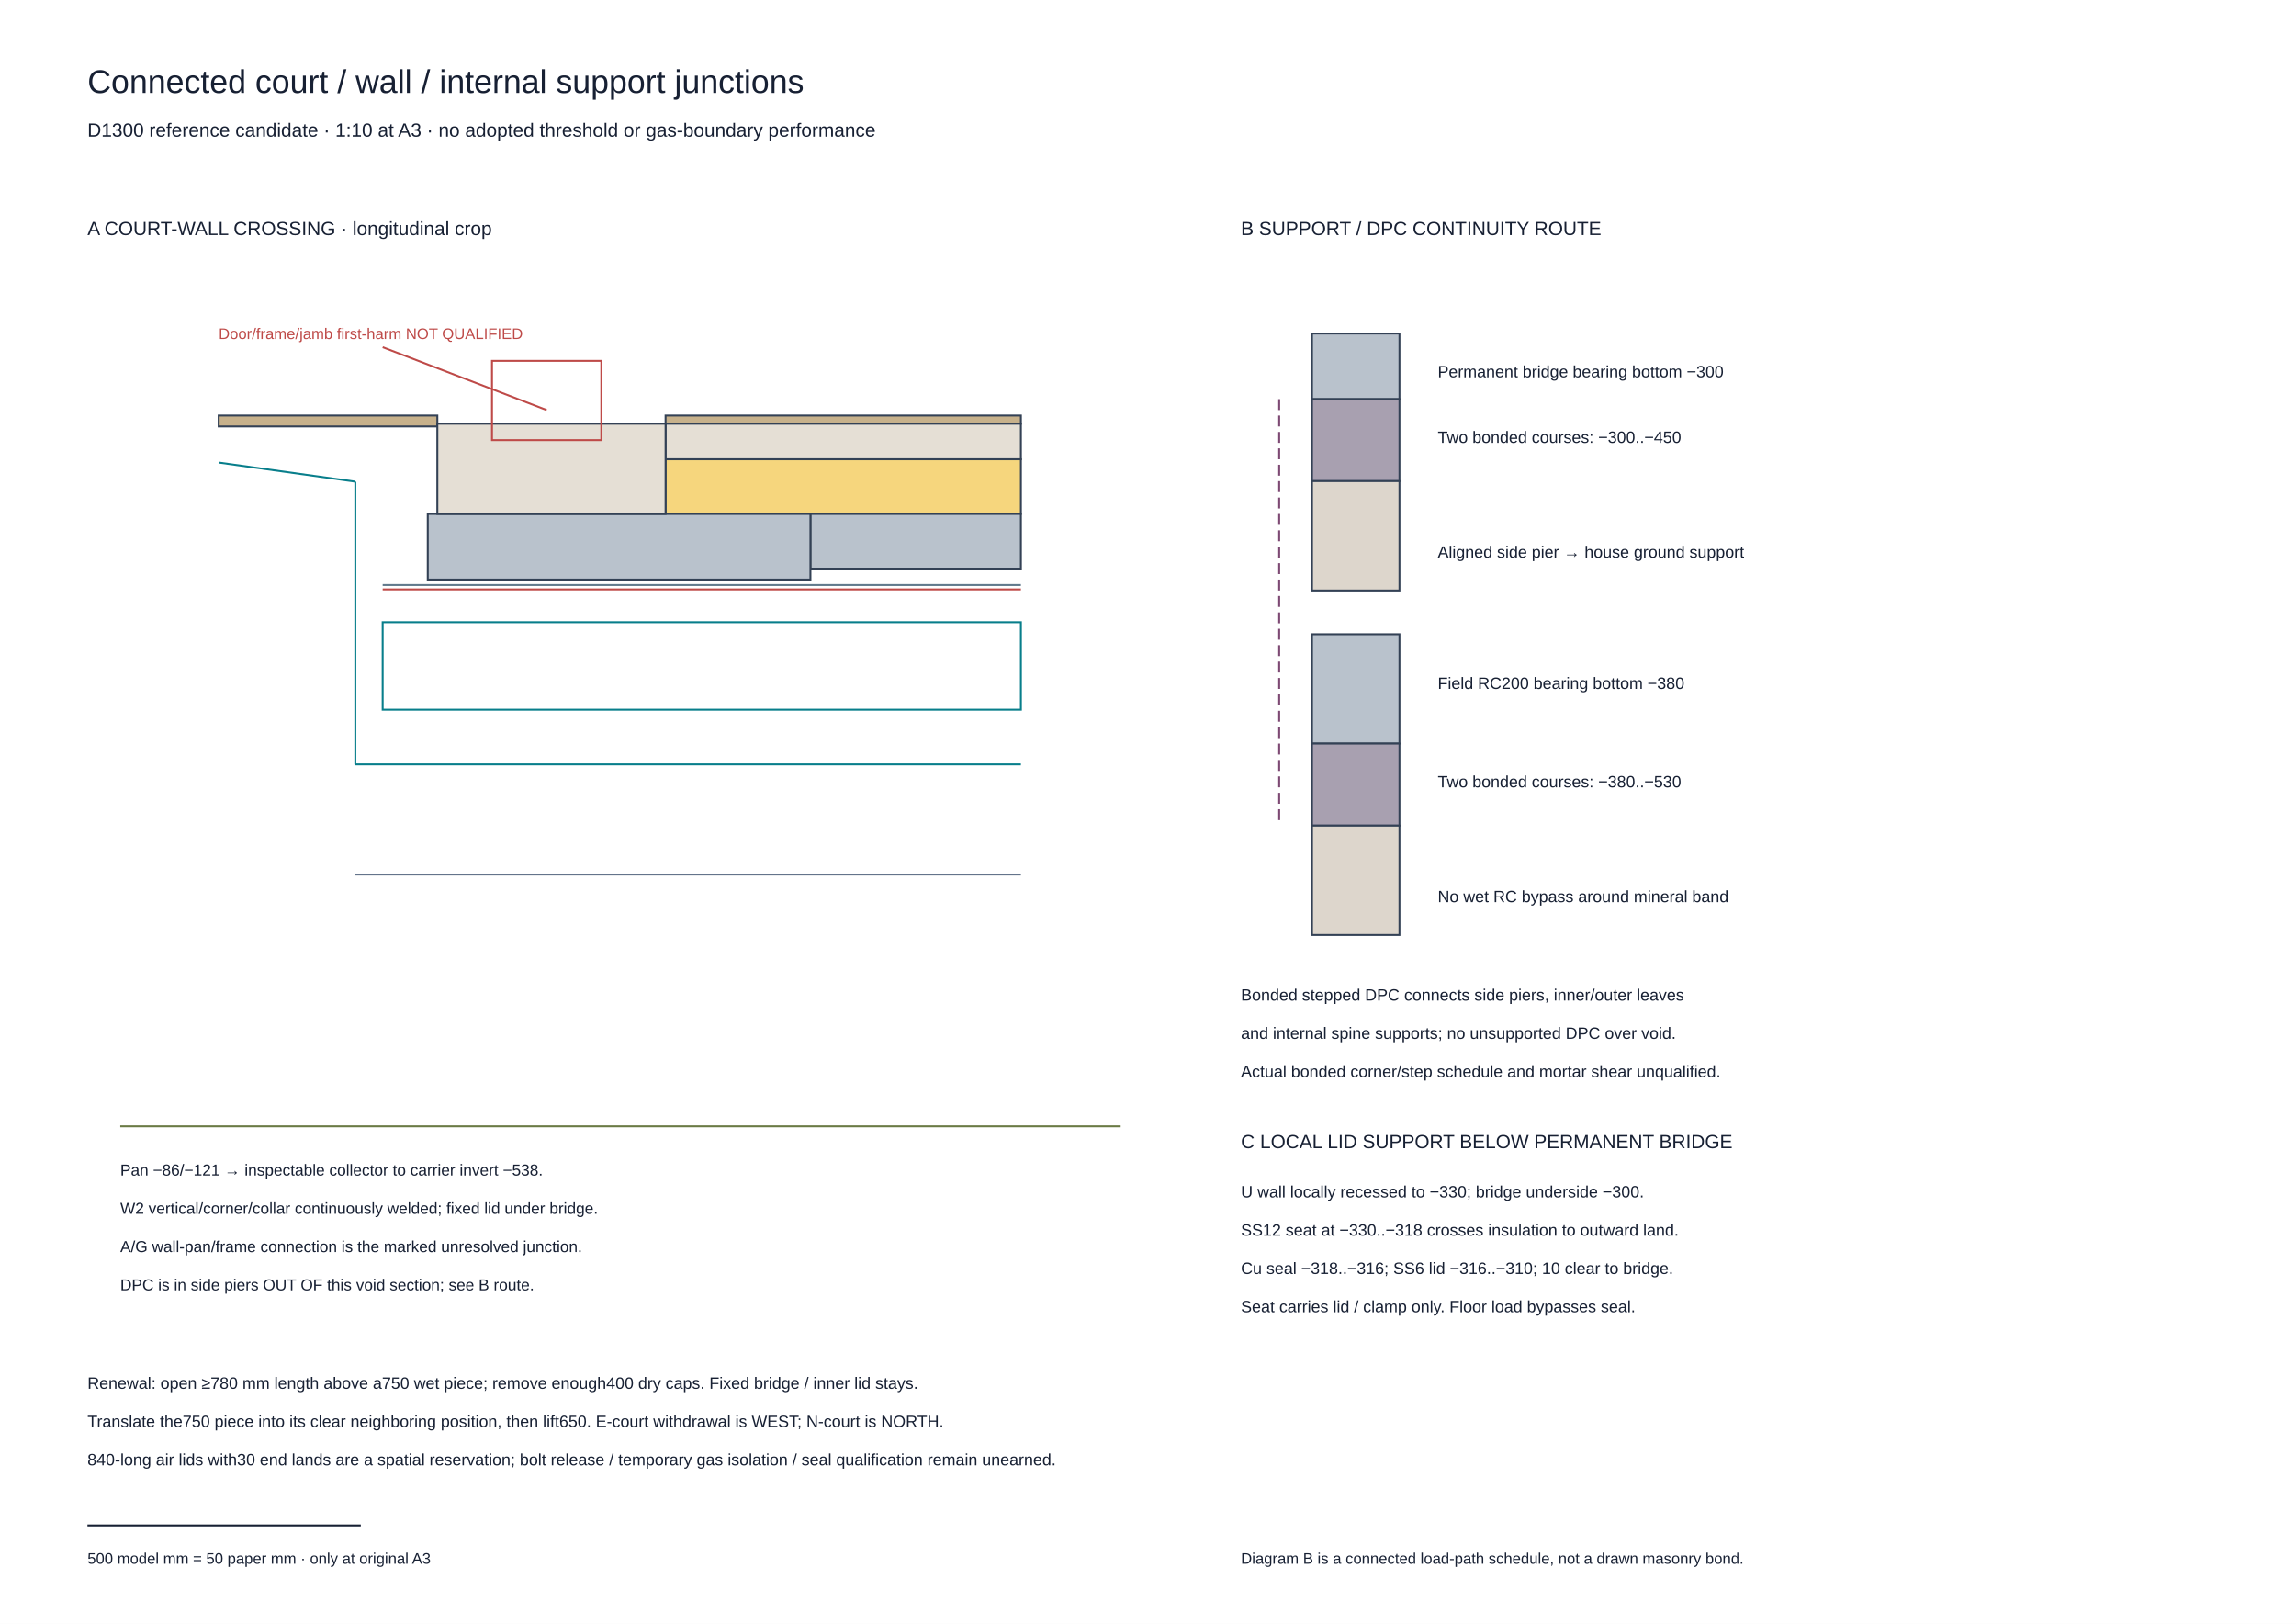
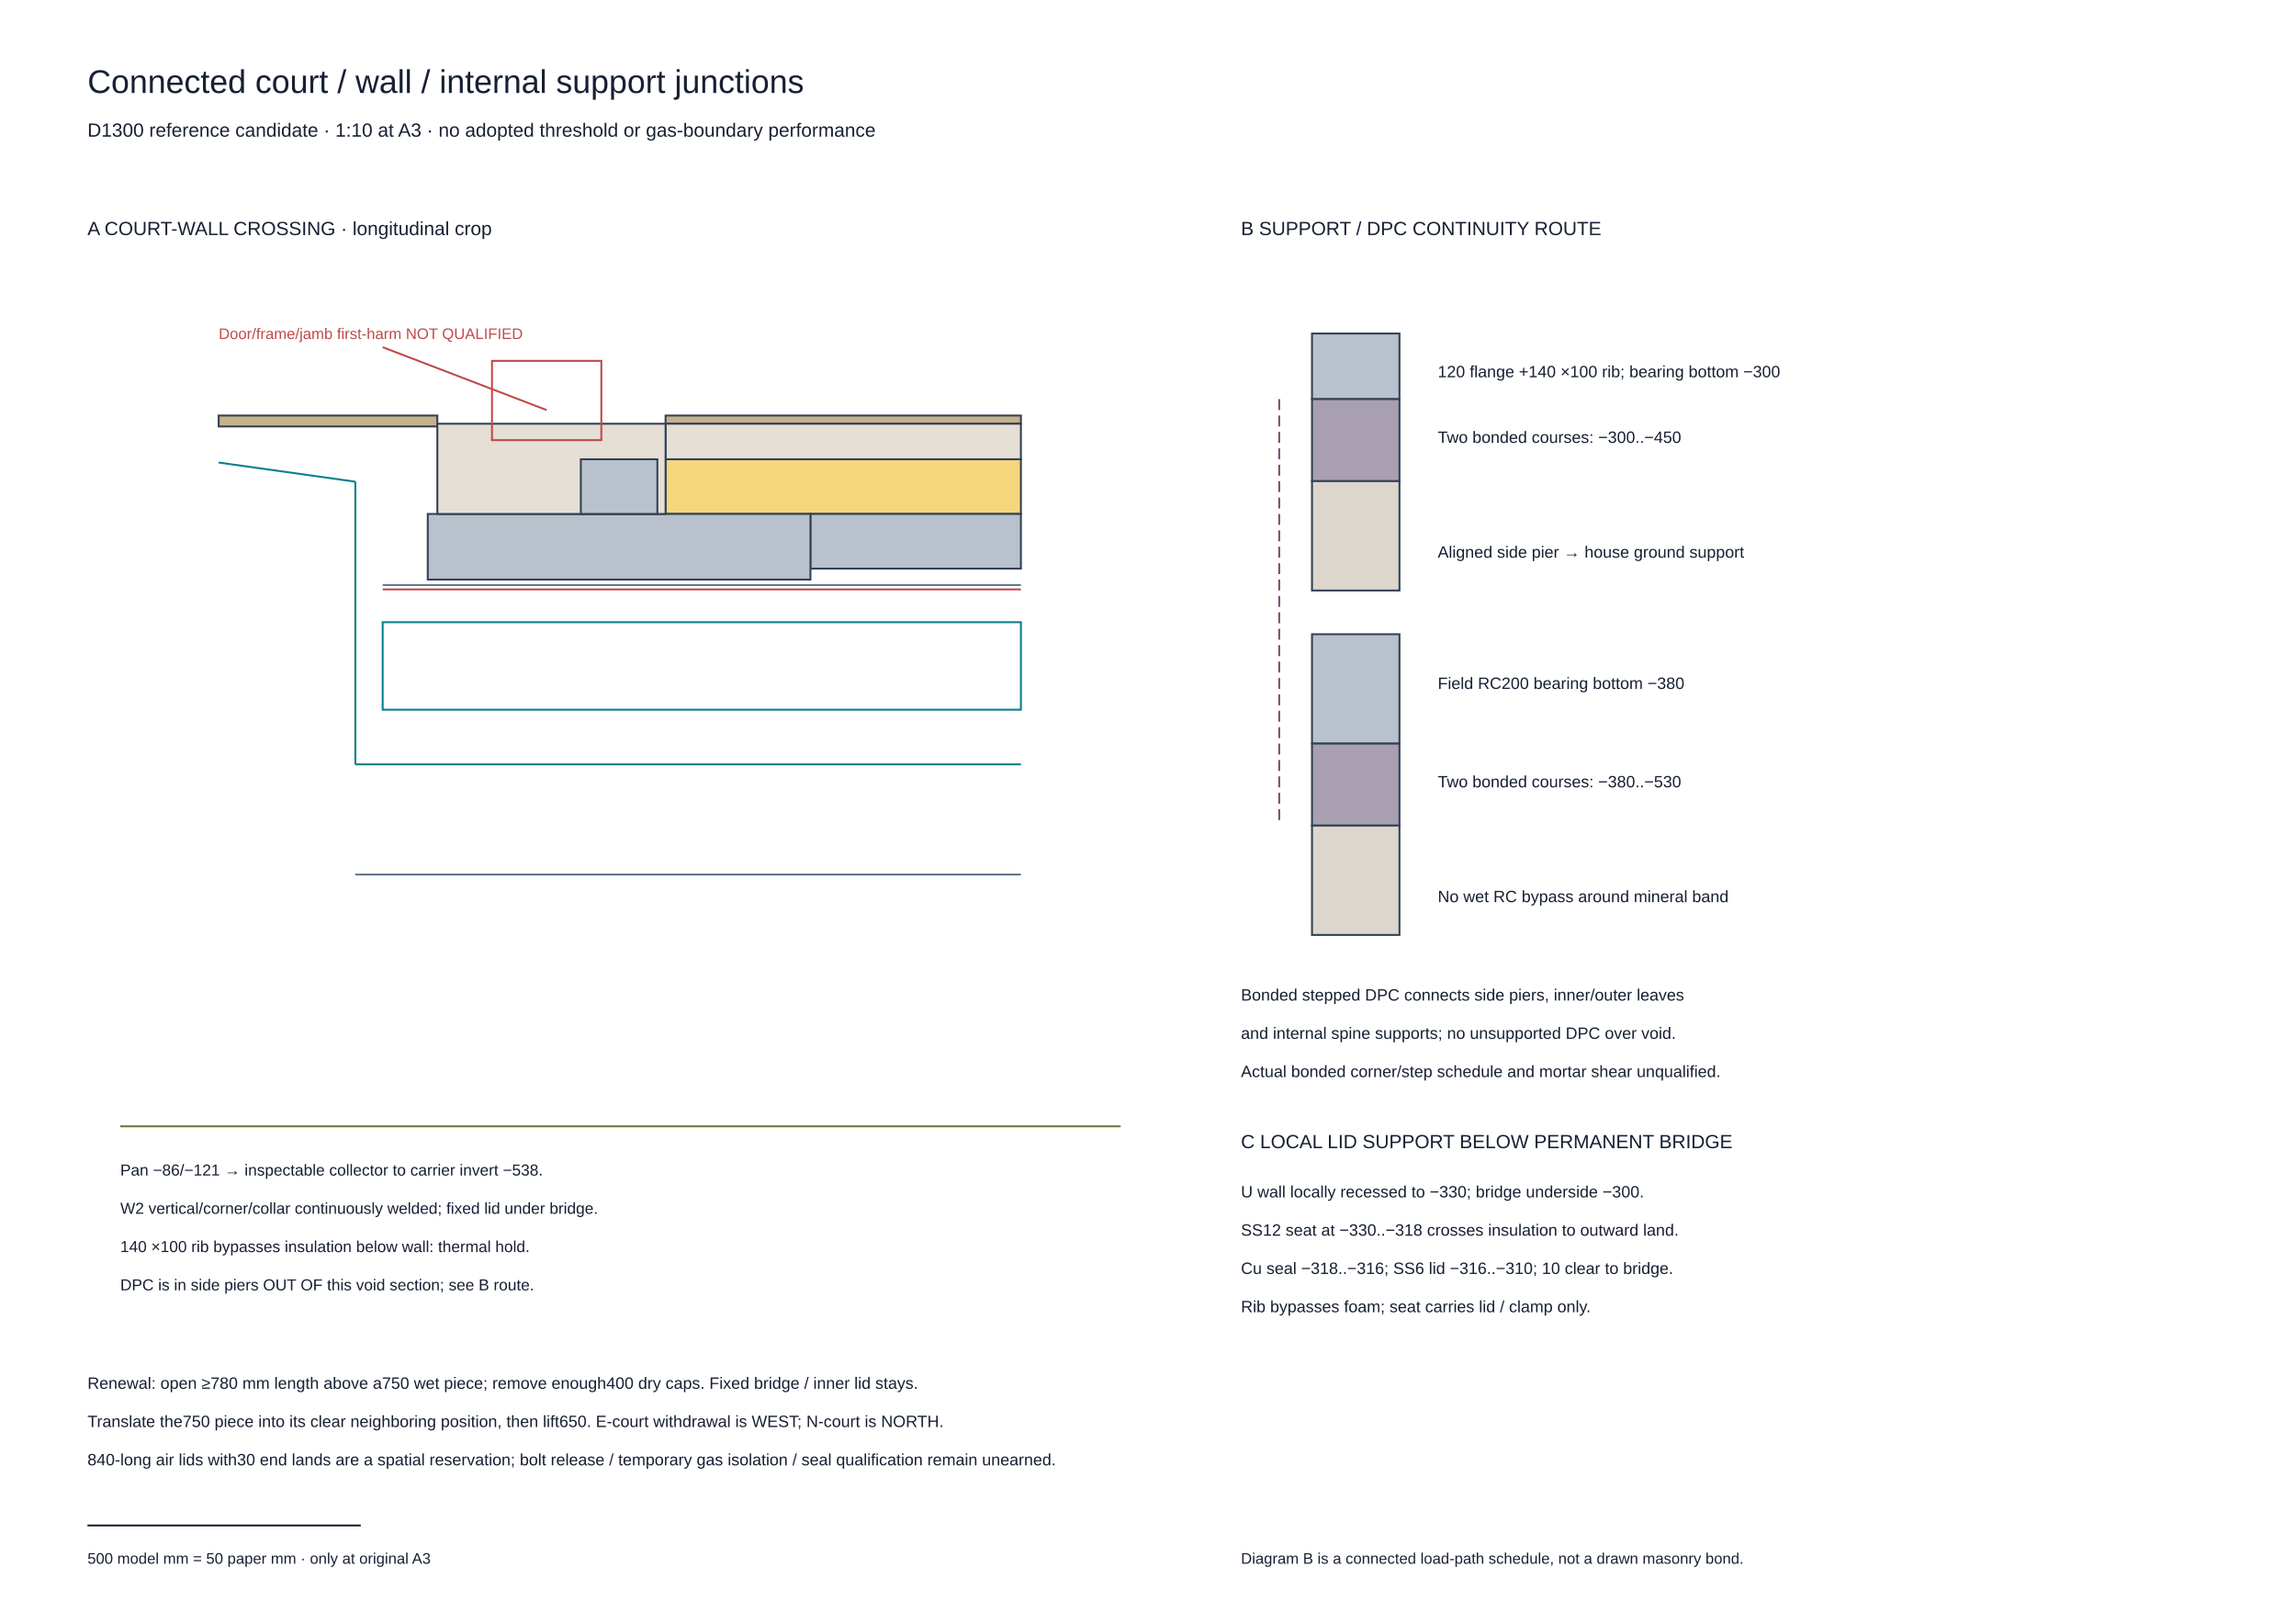
<svg xmlns="http://www.w3.org/2000/svg" width="420mm" height="297mm" viewBox="0 0 420 297">
  <rect width="420" height="297" fill="white" />
  <g font-family="Arial, sans-serif">
    <text x="16" y="17" font-size="6" fill="#172033">Connected court / wall / internal support junctions</text>
    <text x="16" y="25" font-size="3.5" fill="#172033">D1300 reference candidate · 1:10 at A3 · no adopted threshold or gas-boundary performance</text>
    <text x="16" y="43" font-size="3.5" fill="#172033">A  COURT-WALL CROSSING · longitudinal crop</text>
    <rect x="40" y="76" width="40" height="2" fill="#c7b18b" stroke="#334155" stroke-width=".35" />
    <line x1="40" y1="84.6" x2="65" y2="88.1" stroke="#087e8b" stroke-width=".35" />
    <rect x="121.75" y="76" width="65" height="1.5" fill="#c7b18b" stroke="#334155" stroke-width=".35" />
    <rect x="121.75" y="77.5" width="65" height="6.5" fill="#e5dfd5" stroke="#334155" stroke-width=".35" />
    <rect x="121.75" y="84" width="65" height="10" fill="#f6d67d" stroke="#334155" stroke-width=".35" />
    <rect x="148.25" y="94" width="38.5" height="10" fill="#b9c2cc" stroke="#334155" stroke-width=".35" />
    <rect x="78.25" y="94" width="70" height="12" fill="#b9c2cc" stroke="#334155" stroke-width=".35" />
    <rect x="80" y="77.5" width="41.75" height="16.5" fill="#e5dfd5" stroke="#334155" stroke-width=".35" />
+     <rect x="106.25" y="84" width="14" height="10" fill="#b9c2cc" stroke="#334155" stroke-width=".35" />
    <rect x="90" y="66" width="20" height="14.5" fill="none" stroke="#be4a48" stroke-width=".35" />
    <text x="40" y="62" font-size="2.8" fill="#be4a48">Door/frame/jamb first-harm NOT QUALIFIED</text>
    <line x1="70" y1="63.5" x2="100" y2="75" stroke="#be4a48" stroke-width=".35" />
    <line x1="65" y1="88.1" x2="65" y2="139.8" stroke="#087e8b" stroke-width=".35" />
    <line x1="65" y1="139.8" x2="186.75" y2="139.8" stroke="#087e8b" stroke-width=".35" />
    <line x1="70" y1="107" x2="186.75" y2="107" stroke="#617a8c" stroke-width=".35" />
    <line x1="70" y1="107.8" x2="186.75" y2="107.8" stroke="#be4a48" stroke-width=".35" />
    <rect x="70" y="113.8" width="116.75" height="16" fill="none" stroke="#087e8b" stroke-width=".35" />
    <line x1="65" y1="159.95" x2="186.75" y2="159.95" stroke="#64748b" stroke-width=".35" />
    <line x1="22" y1="206" x2="205" y2="206" stroke="#6a7a44" stroke-width=".35" />
    <text x="22" y="215" font-size="2.9" fill="#172033">Pan −86/−121 → inspectable collector to carrier invert −538.</text>
    <text x="22" y="222" font-size="2.9" fill="#172033">W2 vertical/corner/collar continuously welded; fixed lid under bridge.</text>
-     <text x="22" y="229" font-size="2.9" fill="#172033">A/G wall-pan/frame connection is the marked unresolved junction.</text>
+     <text x="22" y="229" font-size="2.9" fill="#172033">140 ×100 rib bypasses insulation below wall: thermal hold.</text>
    <text x="22" y="236" font-size="2.9" fill="#172033">DPC is in side piers OUT OF this void section; see B route.</text>
    <text x="227" y="43" font-size="3.5" fill="#172033">B  SUPPORT / DPC CONTINUITY ROUTE</text>
    <rect x="240" y="61" width="16" height="12" fill="#b9c2cc" stroke="#334155" stroke-width=".35" />
    <rect x="240" y="73" width="16" height="15" fill="#a8a0b0" stroke="#334155" stroke-width=".35" />
    <rect x="240" y="88" width="16" height="20" fill="#ddd6cc" stroke="#334155" stroke-width=".35" />
-     <text x="263" y="69" font-size="3" fill="#172033">Permanent bridge bearing bottom −300</text>
+     <text x="263" y="69" font-size="3" fill="#172033">120 flange +140 ×100 rib; bearing bottom −300</text>
    <text x="263" y="81" font-size="3" fill="#172033">Two bonded courses: −300..−450</text>
    <text x="263" y="102" font-size="3" fill="#172033">Aligned side pier → house ground support</text>
    <rect x="240" y="116" width="16" height="20" fill="#b9c2cc" stroke="#334155" stroke-width=".35" />
    <rect x="240" y="136" width="16" height="15" fill="#a8a0b0" stroke="#334155" stroke-width=".35" />
    <rect x="240" y="151" width="16" height="20" fill="#ddd6cc" stroke="#334155" stroke-width=".35" />
    <text x="263" y="126" font-size="3" fill="#172033">Field RC200 bearing bottom −380</text>
    <text x="263" y="144" font-size="3" fill="#172033">Two bonded courses: −380..−530</text>
    <text x="263" y="165" font-size="3" fill="#172033">No wet RC bypass around mineral band</text>
    <line x1="234" y1="73" x2="234" y2="151" stroke="#7d4973" stroke-width=".35" stroke-dasharray="2 1" />
    <text x="227" y="183" font-size="3" fill="#172033">Bonded stepped DPC connects side piers, inner/outer leaves</text>
    <text x="227" y="190" font-size="3" fill="#172033">and internal spine supports; no unsupported DPC over void.</text>
    <text x="227" y="197" font-size="3" fill="#172033">Actual bonded corner/step schedule and mortar shear unqualified.</text>
    <text x="227" y="210" font-size="3.5" fill="#172033">C  LOCAL LID SUPPORT BELOW PERMANENT BRIDGE</text>
    <text x="227" y="219" font-size="3" fill="#172033">U wall locally recessed to −330; bridge underside −300.</text>
    <text x="227" y="226" font-size="3" fill="#172033">SS12 seat at −330..−318 crosses insulation to outward land.</text>
    <text x="227" y="233" font-size="3" fill="#172033">Cu seal −318..−316; SS6 lid −316..−310; 10 clear to bridge.</text>
-     <text x="227" y="240" font-size="3" fill="#172033">Seat carries lid / clamp only. Floor load bypasses seal.</text>
+     <text x="227" y="240" font-size="3" fill="#172033">Rib bypasses foam; seat carries lid / clamp only.</text>
    <text x="16" y="254" font-size="3" fill="#172033">Renewal: open ≥780 mm length above a750 wet piece; remove enough400 dry caps. Fixed bridge / inner lid stays.</text>
    <text x="16" y="261" font-size="3" fill="#172033">Translate the750 piece into its clear neighboring position, then lift650. E-court withdrawal is WEST; N-court is NORTH.</text>
    <text x="16" y="268" font-size="3" fill="#172033">840-long air lids with30 end lands are a spatial reservation; bolt release / temporary gas isolation / seal qualification remain unearned.</text>
    <line x1="16" y1="279" x2="66" y2="279" stroke="#172033" stroke-width=".35" />
    <text x="16" y="286" font-size="2.8" fill="#172033">500 model mm = 50 paper mm · only at original A3</text>
    <text x="227" y="286" font-size="2.8" fill="#172033">Diagram B is a connected load-path schedule, not a drawn masonry bond.</text>
  </g>
</svg>
